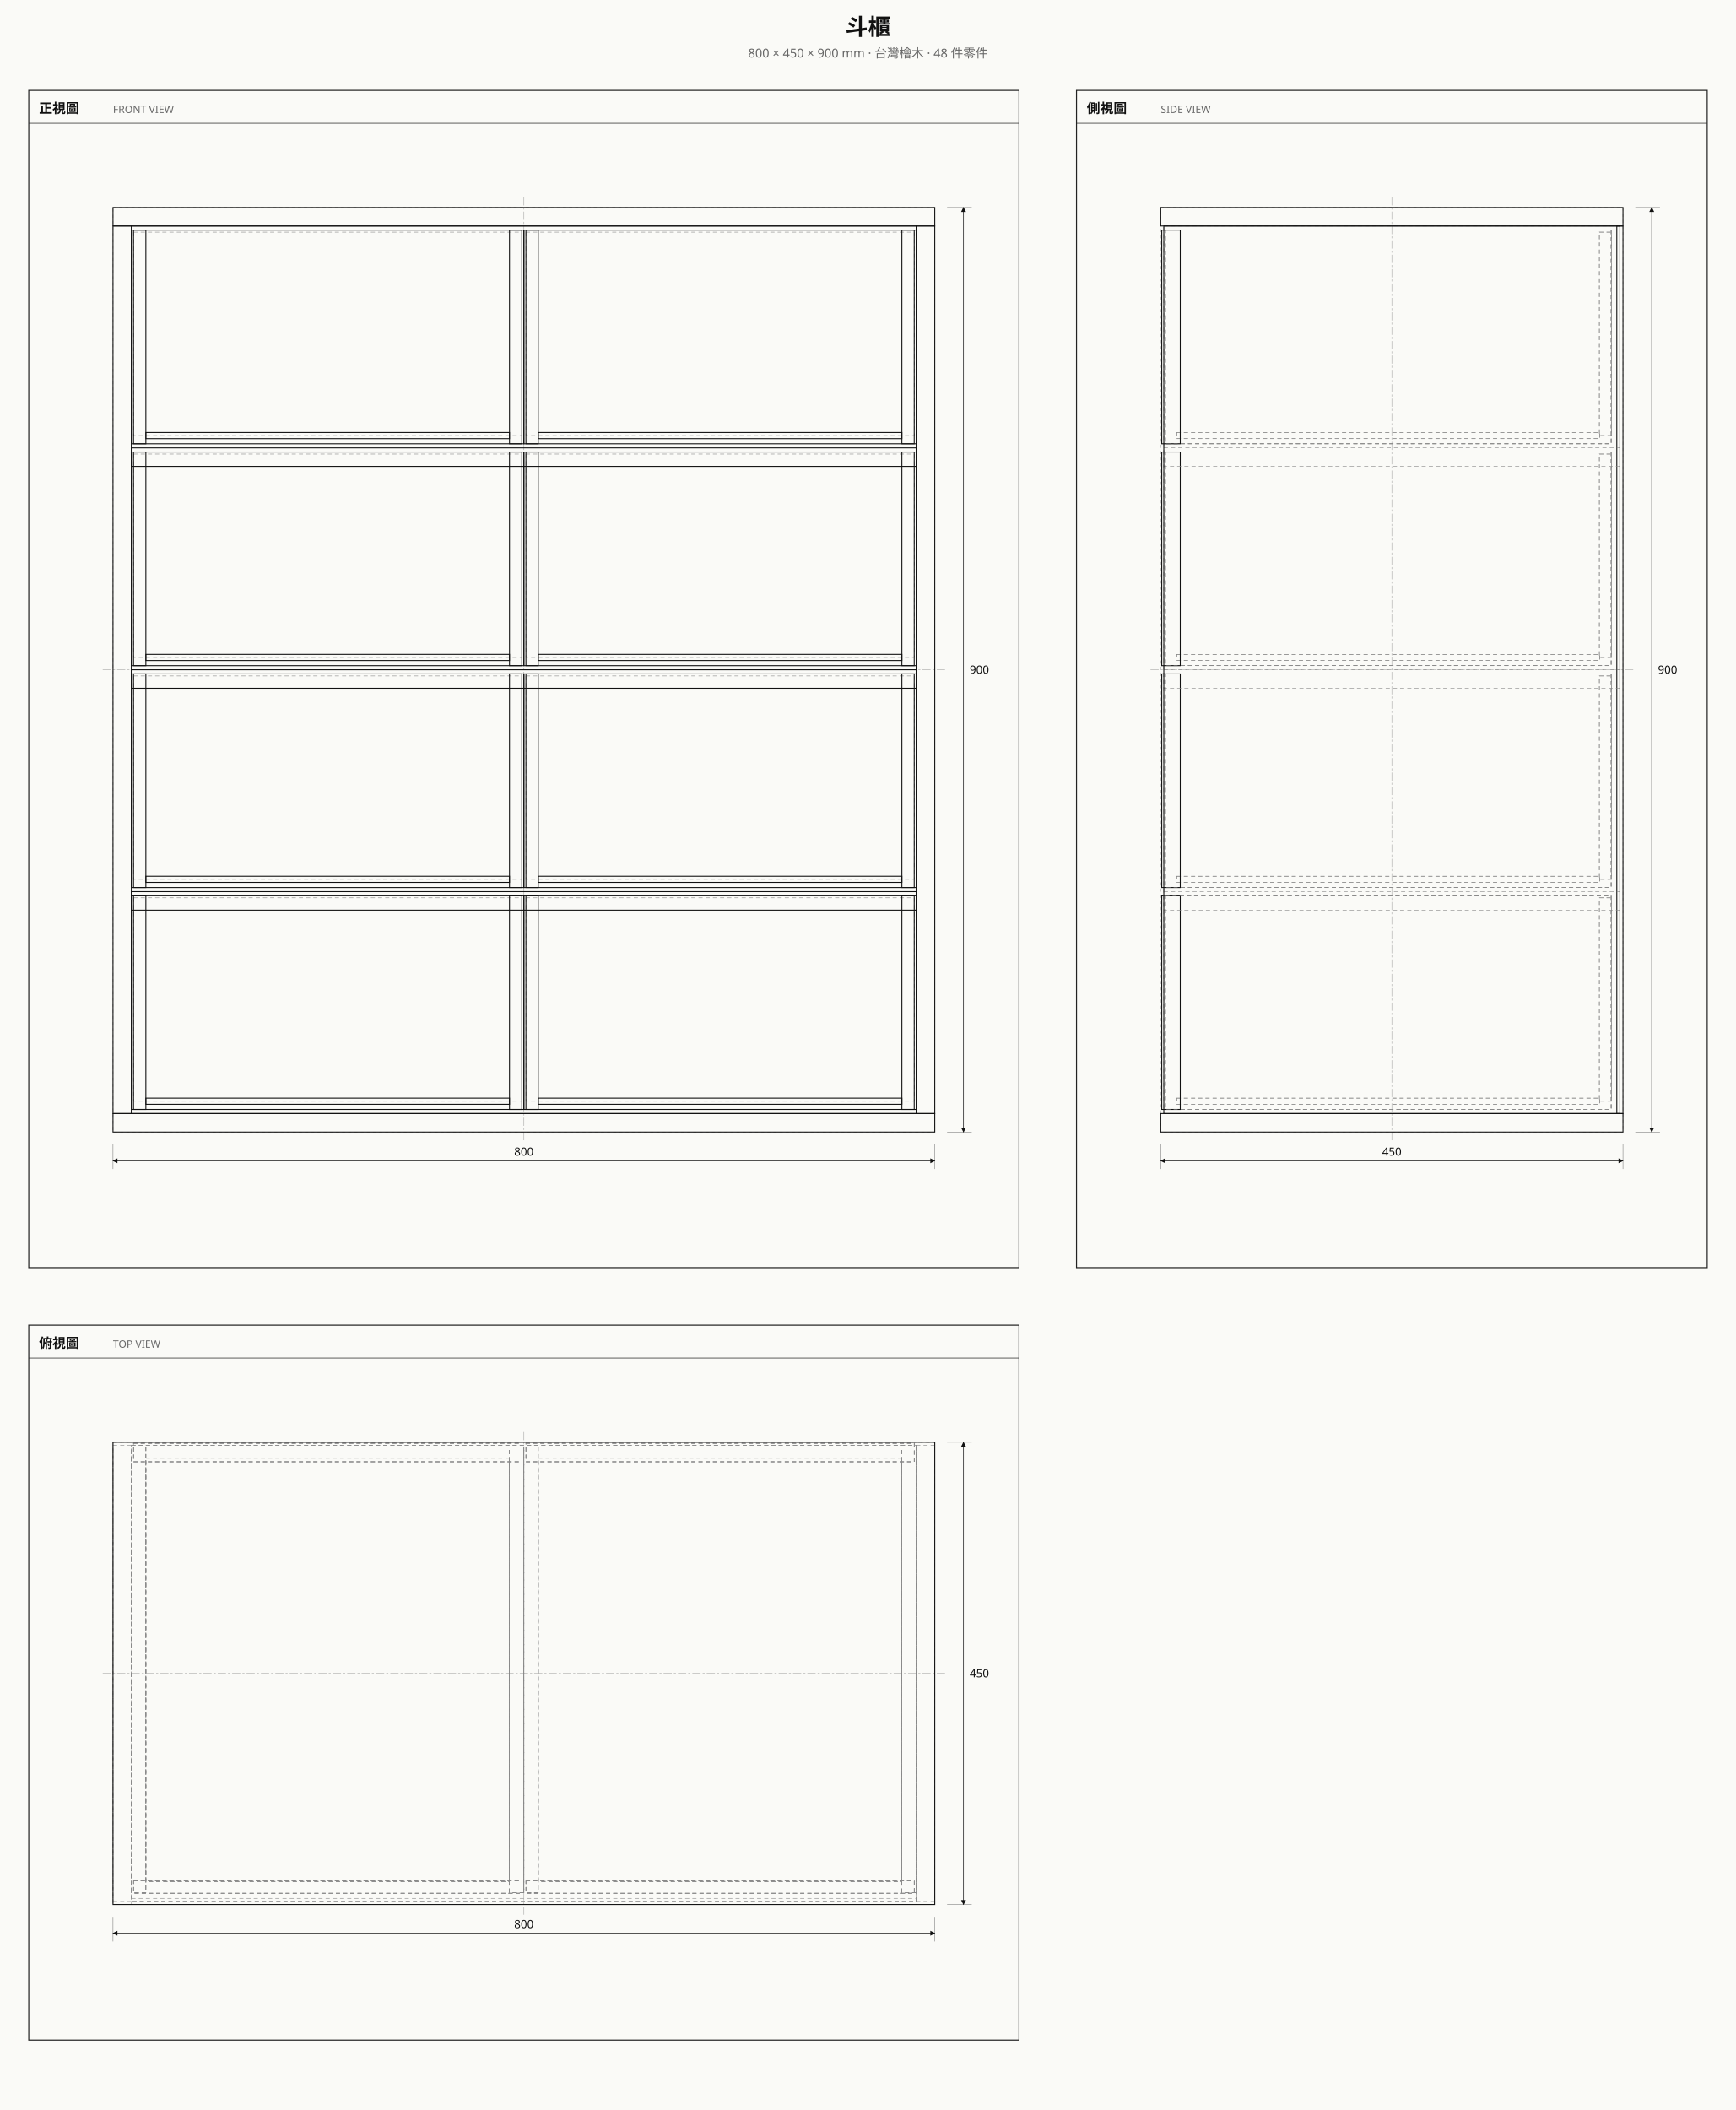
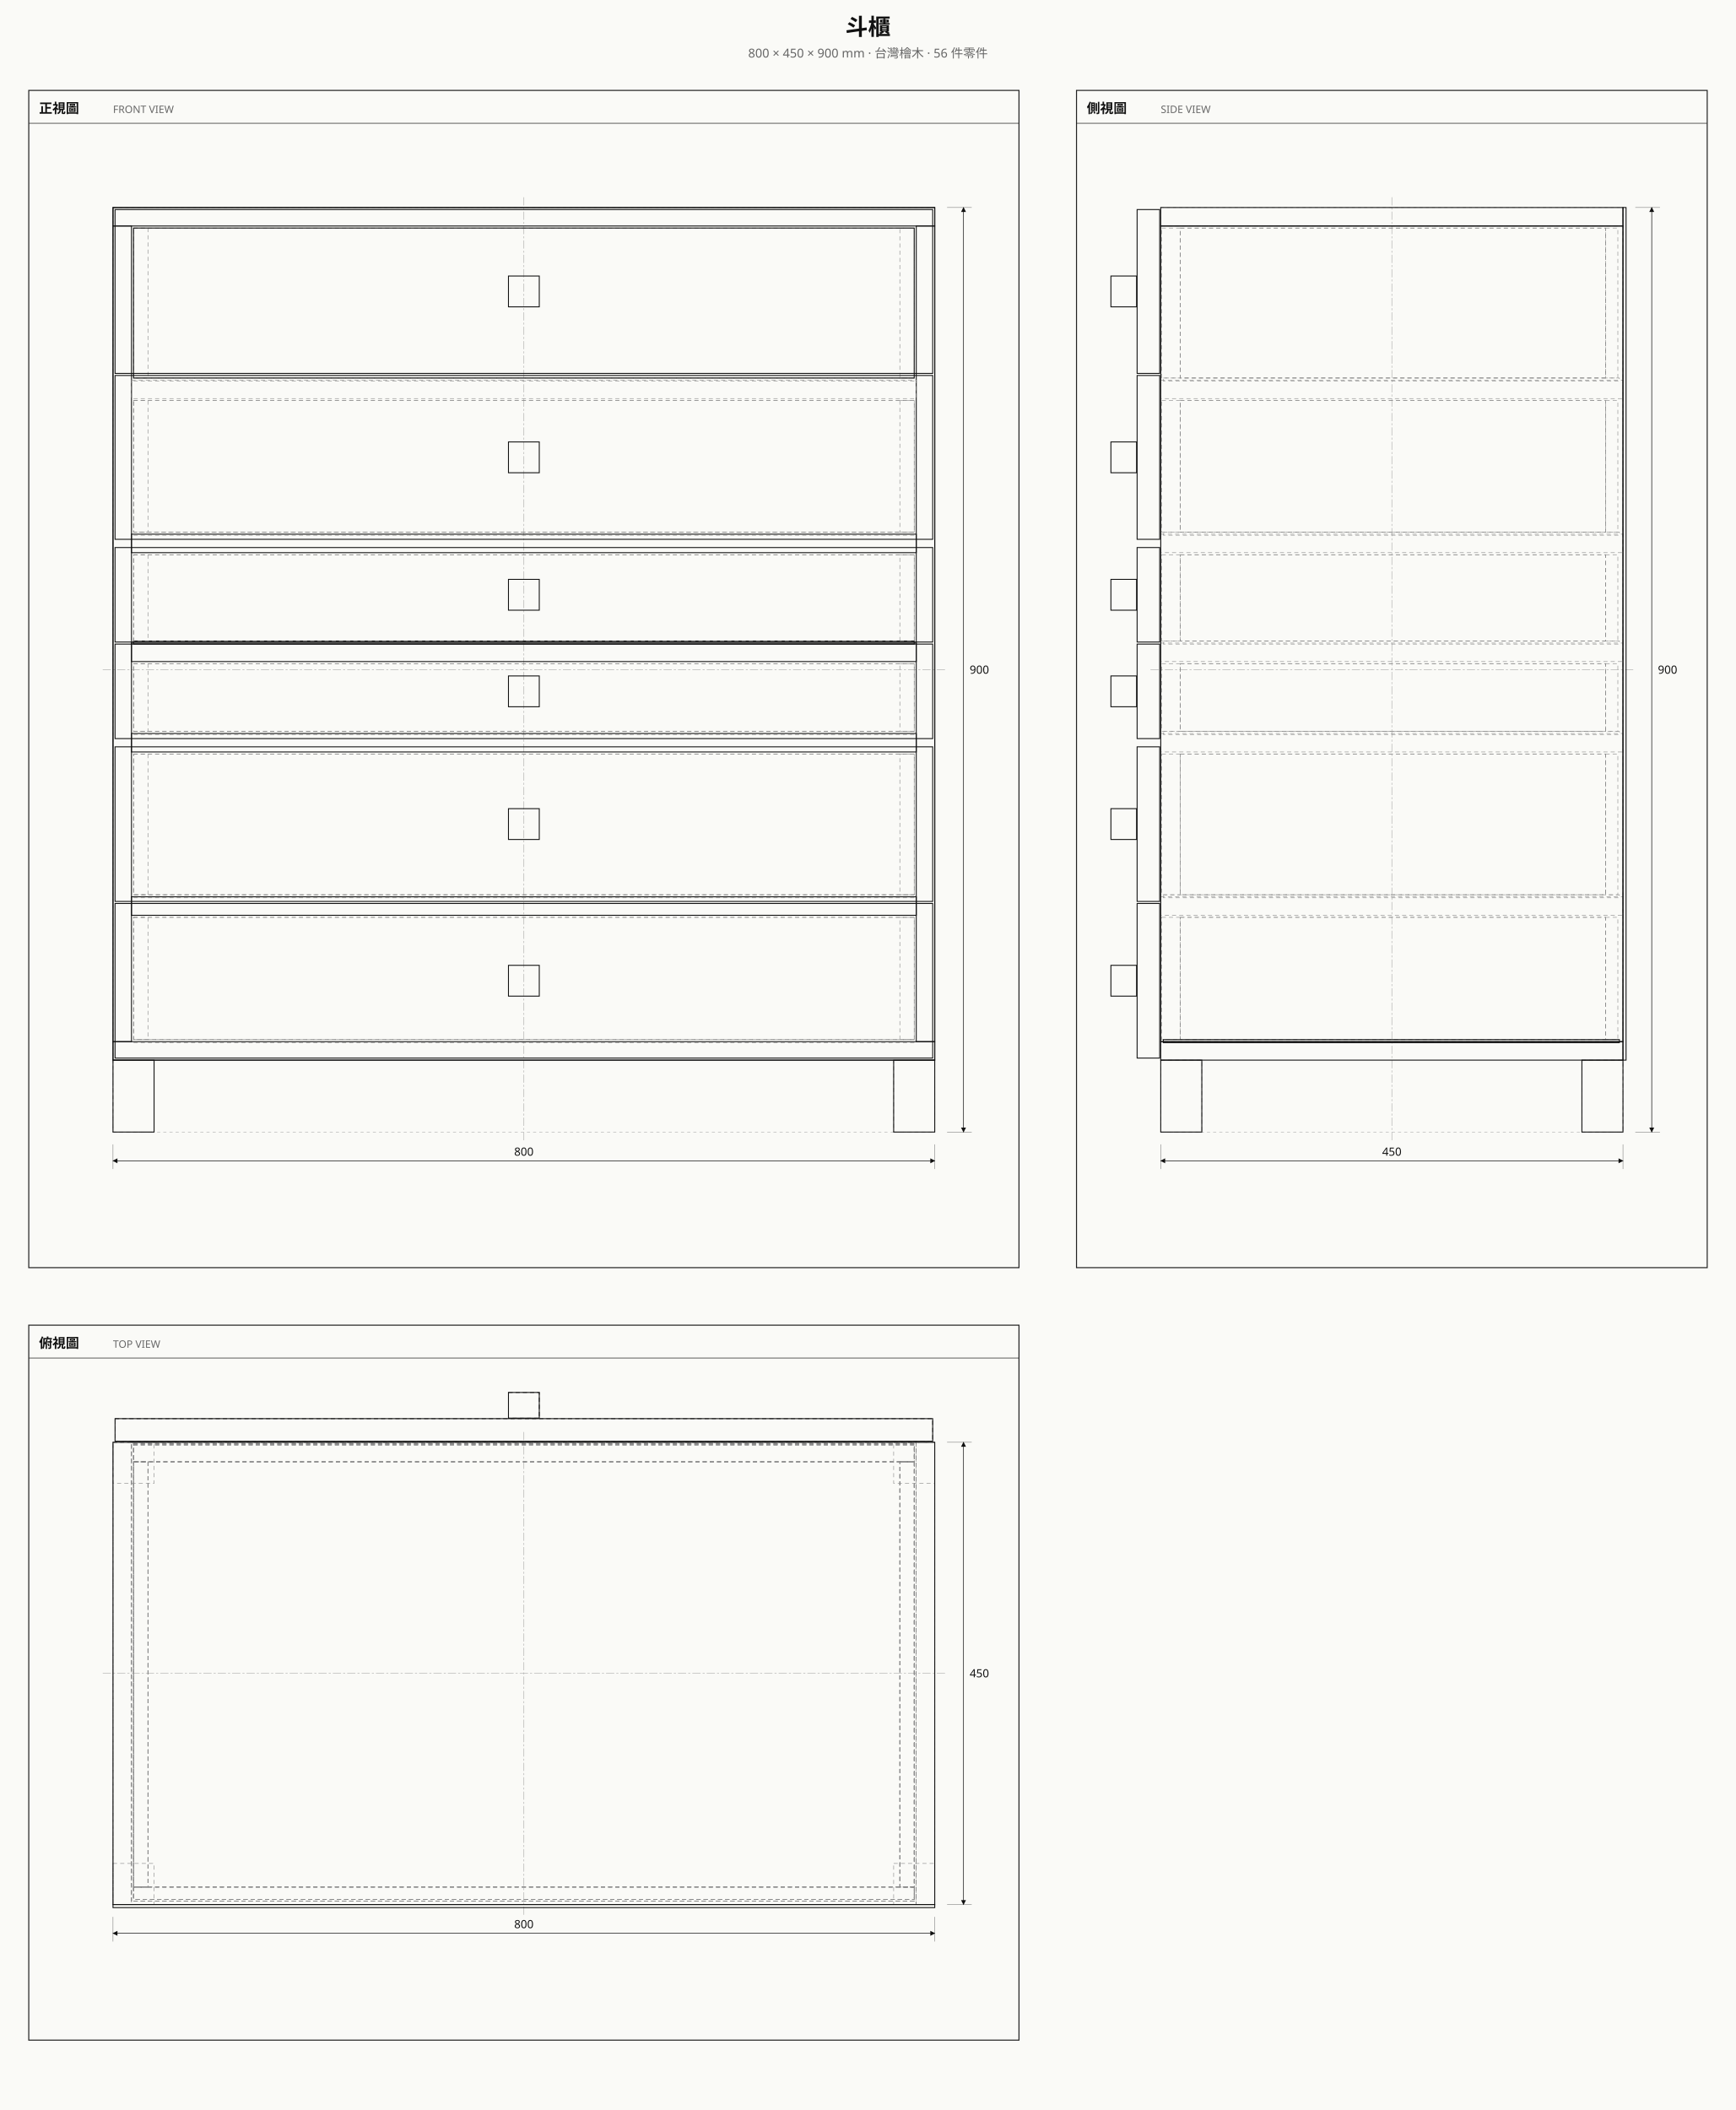
<svg xmlns="http://www.w3.org/2000/svg" viewBox="-20 -10 1690 2054" width="1690">
  <defs>
    <marker id="arr-front" viewBox="0 0 10 10" refX="9" refY="5" markerWidth="8" markerHeight="8" orient="auto-start-reverse">
      <path d="M 0 0 L 10 5 L 0 10 z" fill="#111" />
    </marker>
    <marker id="arr-side" viewBox="0 0 10 10" refX="9" refY="5" markerWidth="8" markerHeight="8" orient="auto-start-reverse">
      <path d="M 0 0 L 10 5 L 0 10 z" fill="#111" />
    </marker>
    <marker id="arr-top" viewBox="0 0 10 10" refX="9" refY="5" markerWidth="8" markerHeight="8" orient="auto-start-reverse">
      <path d="M 0 0 L 10 5 L 0 10 z" fill="#111" />
    </marker>
  </defs>
  <rect x="-20" y="-10" width="1690" height="2054" fill="#fafaf7" />
  <text x="825" y="24" text-anchor="middle" font-size="22" font-weight="700" fill="#111" font-family="sans-serif">斗櫃</text>
-   <text x="825" y="46" text-anchor="middle" font-size="12" fill="#666" font-family="sans-serif">800 × 450 × 900 mm · 台灣檜木 · 48 件零件</text>
+   <text x="825" y="46" text-anchor="middle" font-size="12" fill="#666" font-family="sans-serif">800 × 450 × 900 mm · 台灣檜木 · 56 件零件</text>
  <g transform="translate(0, 70)">
    <g transform="translate(490.0, 1022.0)">
      <rect x="-482.0" y="-1014.0" width="964.0" height="1146.0" fill="none" stroke="#222" stroke-width="1" />
      <line x1="-482.0" y1="-982.0" x2="482.0" y2="-982.0" stroke="#222" stroke-width="0.6" />
      <text x="-472.0" y="-992.0" font-size="13" font-weight="700" fill="#111" font-family="sans-serif">正視圖</text>
      <text x="-400.0" y="-992.0" font-size="10" fill="#666" font-family="sans-serif">FRONT VIEW</text>
      <g stroke="#888" stroke-width="0.5" stroke-dasharray="8 2 2 2" opacity="0.7">
        <line x1="0" y1="-910.0" x2="0" y2="10.0" />
        <line x1="-410.0" y1="-450.0" x2="410.0" y2="-450.0" />
      </g>
      <rect x="-400.0" y="-900.0" width="800.0" height="900.0" fill="none" stroke="#999" stroke-dasharray="3 3" stroke-width="0.5" opacity="0.8" />
-       <rect x="-382.0" y="-882.0" width="764.0" height="864.0" fill="none" stroke="#111" stroke-width="0.9" />
-       <rect x="-380.0" y="-228.0" width="378.0" height="198.0" fill="none" stroke="#888" stroke-width="0.5" stroke-dasharray="4 3" />
-       <rect x="2.0" y="-228.0" width="378.0" height="198.0" fill="none" stroke="#888" stroke-width="0.5" stroke-dasharray="4 3" />
-       <rect x="-380.0" y="-444.0" width="378.0" height="198.0" fill="none" stroke="#888" stroke-width="0.5" stroke-dasharray="4 3" />
-       <rect x="2.0" y="-444.0" width="378.0" height="198.0" fill="none" stroke="#888" stroke-width="0.5" stroke-dasharray="4 3" />
-       <rect x="-380.0" y="-660.0" width="378.0" height="198.0" fill="none" stroke="#888" stroke-width="0.5" stroke-dasharray="4 3" />
-       <rect x="2.0" y="-660.0" width="378.0" height="198.0" fill="none" stroke="#888" stroke-width="0.5" stroke-dasharray="4 3" />
-       <rect x="-380.0" y="-876.0" width="378.0" height="198.0" fill="none" stroke="#888" stroke-width="0.5" stroke-dasharray="4 3" />
-       <rect x="2.0" y="-876.0" width="378.0" height="198.0" fill="none" stroke="#888" stroke-width="0.5" stroke-dasharray="4 3" />
-       <rect x="-368.0" y="-33.0" width="354.0" height="6.0" fill="none" stroke="#111" stroke-width="0.9" />
-       <rect x="14.0" y="-33.0" width="354.0" height="6.0" fill="none" stroke="#111" stroke-width="0.9" />
-       <rect x="-368.0" y="-249.0" width="354.0" height="6.0" fill="none" stroke="#111" stroke-width="0.9" />
-       <rect x="14.0" y="-249.0" width="354.0" height="6.0" fill="none" stroke="#111" stroke-width="0.9" />
-       <rect x="-368.0" y="-465.0" width="354.0" height="6.0" fill="none" stroke="#111" stroke-width="0.9" />
-       <rect x="14.0" y="-465.0" width="354.0" height="6.0" fill="none" stroke="#111" stroke-width="0.9" />
-       <rect x="-368.0" y="-681.0" width="354.0" height="6.0" fill="none" stroke="#111" stroke-width="0.9" />
-       <rect x="14.0" y="-681.0" width="354.0" height="6.0" fill="none" stroke="#111" stroke-width="0.9" />
-       <rect x="-382.0" y="-230.0" width="14.0" height="208.0" fill="none" stroke="#111" stroke-width="0.9" />
-       <rect x="-14.0" y="-230.0" width="14.0" height="208.0" fill="none" stroke="#111" stroke-width="0.9" />
-       <rect x="0.0" y="-230.0" width="14.0" height="208.0" fill="none" stroke="#111" stroke-width="0.9" />
-       <rect x="368.0" y="-230.0" width="14.0" height="208.0" fill="none" stroke="#111" stroke-width="0.9" />
-       <rect x="-382.0" y="-446.0" width="14.0" height="208.0" fill="none" stroke="#111" stroke-width="0.9" />
-       <rect x="-14.0" y="-446.0" width="14.0" height="208.0" fill="none" stroke="#111" stroke-width="0.9" />
-       <rect x="0.0" y="-446.0" width="14.0" height="208.0" fill="none" stroke="#111" stroke-width="0.9" />
-       <rect x="368.0" y="-446.0" width="14.0" height="208.0" fill="none" stroke="#111" stroke-width="0.9" />
-       <rect x="-382.0" y="-662.0" width="14.0" height="208.0" fill="none" stroke="#111" stroke-width="0.9" />
-       <rect x="-14.0" y="-662.0" width="14.0" height="208.0" fill="none" stroke="#111" stroke-width="0.9" />
-       <rect x="0.0" y="-662.0" width="14.0" height="208.0" fill="none" stroke="#111" stroke-width="0.9" />
-       <rect x="368.0" y="-662.0" width="14.0" height="208.0" fill="none" stroke="#111" stroke-width="0.9" />
-       <rect x="-382.0" y="-878.0" width="14.0" height="208.0" fill="none" stroke="#111" stroke-width="0.9" />
-       <rect x="-14.0" y="-878.0" width="14.0" height="208.0" fill="none" stroke="#111" stroke-width="0.9" />
-       <rect x="0.0" y="-878.0" width="14.0" height="208.0" fill="none" stroke="#111" stroke-width="0.9" />
-       <rect x="368.0" y="-878.0" width="14.0" height="208.0" fill="none" stroke="#111" stroke-width="0.9" />
-       <rect x="-400.0" y="-882.0" width="18.0" height="864.0" fill="none" stroke="#111" stroke-width="0.9" />
-       <rect x="382.0" y="-882.0" width="18.0" height="864.0" fill="none" stroke="#111" stroke-width="0.9" />
-       <rect x="-382.0" y="-234.0" width="764.0" height="18.0" fill="none" stroke="#111" stroke-width="0.9" />
-       <rect x="-382.0" y="-450.0" width="764.0" height="18.0" fill="none" stroke="#111" stroke-width="0.9" />
-       <rect x="-382.0" y="-666.0" width="764.0" height="18.0" fill="none" stroke="#111" stroke-width="0.9" />
-       <rect x="-380.0" y="-230.0" width="378.0" height="208.0" fill="none" stroke="#111" stroke-width="0.9" />
-       <rect x="2.0" y="-230.0" width="378.0" height="208.0" fill="none" stroke="#111" stroke-width="0.9" />
-       <rect x="-380.0" y="-446.0" width="378.0" height="208.0" fill="none" stroke="#111" stroke-width="0.9" />
-       <rect x="2.0" y="-446.0" width="378.0" height="208.0" fill="none" stroke="#111" stroke-width="0.9" />
-       <rect x="-380.0" y="-662.0" width="378.0" height="208.0" fill="none" stroke="#111" stroke-width="0.9" />
-       <rect x="2.0" y="-662.0" width="378.0" height="208.0" fill="none" stroke="#111" stroke-width="0.9" />
-       <rect x="-380.0" y="-878.0" width="378.0" height="208.0" fill="none" stroke="#111" stroke-width="0.9" />
-       <rect x="2.0" y="-878.0" width="378.0" height="208.0" fill="none" stroke="#111" stroke-width="0.9" />
+       <rect x="-400.0" y="-900.0" width="800.0" height="830.0" fill="none" stroke="#111" stroke-width="0.9" />
+       <rect x="-380.0" y="-209.0" width="760.0" height="119.0" fill="none" stroke="#888" stroke-width="0.5" stroke-dasharray="4 3" />
+       <rect x="-380.0" y="-368.0" width="760.0" height="137.0" fill="none" stroke="#888" stroke-width="0.5" stroke-dasharray="4 3" />
+       <rect x="-380.0" y="-456.0" width="760.0" height="66.0" fill="none" stroke="#888" stroke-width="0.5" stroke-dasharray="4 3" />
+       <rect x="-380.0" y="-562.0" width="760.0" height="84.0" fill="none" stroke="#888" stroke-width="0.5" stroke-dasharray="4 3" />
+       <rect x="-380.0" y="-712.0" width="760.0" height="128.0" fill="none" stroke="#888" stroke-width="0.5" stroke-dasharray="4 3" />
+       <rect x="-380.0" y="-880.0" width="760.0" height="146.0" fill="none" stroke="#888" stroke-width="0.5" stroke-dasharray="4 3" />
+       <rect x="360.0" y="-70.0" width="40.0" height="70.0" fill="none" stroke="#888" stroke-width="0.5" stroke-dasharray="4 3" />
+       <rect x="-400.0" y="-70.0" width="40.0" height="70.0" fill="none" stroke="#888" stroke-width="0.5" stroke-dasharray="4 3" />
+       <rect x="366.0" y="-209.0" width="14.0" height="119.0" fill="none" stroke="#888" stroke-width="0.5" stroke-dasharray="4 3" />
+       <rect x="-380.0" y="-209.0" width="14.0" height="119.0" fill="none" stroke="#888" stroke-width="0.5" stroke-dasharray="4 3" />
+       <rect x="366.0" y="-368.0" width="14.0" height="137.0" fill="none" stroke="#888" stroke-width="0.5" stroke-dasharray="4 3" />
+       <rect x="-380.0" y="-368.0" width="14.0" height="137.0" fill="none" stroke="#888" stroke-width="0.5" stroke-dasharray="4 3" />
+       <rect x="366.0" y="-456.0" width="14.0" height="66.0" fill="none" stroke="#888" stroke-width="0.5" stroke-dasharray="4 3" />
+       <rect x="-380.0" y="-456.0" width="14.0" height="66.0" fill="none" stroke="#888" stroke-width="0.5" stroke-dasharray="4 3" />
+       <rect x="366.0" y="-562.0" width="14.0" height="84.0" fill="none" stroke="#888" stroke-width="0.5" stroke-dasharray="4 3" />
+       <rect x="-380.0" y="-562.0" width="14.0" height="84.0" fill="none" stroke="#888" stroke-width="0.5" stroke-dasharray="4 3" />
+       <rect x="366.0" y="-712.0" width="14.0" height="128.0" fill="none" stroke="#888" stroke-width="0.5" stroke-dasharray="4 3" />
+       <rect x="-380.0" y="-712.0" width="14.0" height="128.0" fill="none" stroke="#888" stroke-width="0.5" stroke-dasharray="4 3" />
+       <rect x="366.0" y="-880.0" width="14.0" height="146.0" fill="none" stroke="#888" stroke-width="0.5" stroke-dasharray="4 3" />
+       <rect x="-380.0" y="-880.0" width="14.0" height="146.0" fill="none" stroke="#888" stroke-width="0.5" stroke-dasharray="4 3" />
+       <rect x="-380.0" y="-90.0" width="760.0" height="3.0" fill="none" stroke="#888" stroke-width="0.5" stroke-dasharray="4 3" />
+       <rect x="-380.0" y="-231.0" width="760.0" height="3.0" fill="none" stroke="#888" stroke-width="0.5" stroke-dasharray="4 3" />
+       <rect x="-380.0" y="-390.0" width="760.0" height="3.0" fill="none" stroke="#888" stroke-width="0.5" stroke-dasharray="4 3" />
+       <rect x="-380.0" y="-478.0" width="760.0" height="3.0" fill="none" stroke="#111" stroke-width="0.9" />
+       <rect x="-380.0" y="-584.0" width="760.0" height="3.0" fill="none" stroke="#888" stroke-width="0.5" stroke-dasharray="4 3" />
+       <rect x="-380.0" y="-734.0" width="760.0" height="3.0" fill="none" stroke="#888" stroke-width="0.5" stroke-dasharray="4 3" />
+       <rect x="-380.0" y="-209.0" width="760.0" height="119.0" fill="none" stroke="#888" stroke-width="0.5" stroke-dasharray="4 3" />
+       <rect x="-380.0" y="-368.0" width="760.0" height="137.0" fill="none" stroke="#888" stroke-width="0.5" stroke-dasharray="4 3" />
+       <rect x="-380.0" y="-456.0" width="760.0" height="66.0" fill="none" stroke="#888" stroke-width="0.5" stroke-dasharray="4 3" />
+       <rect x="-380.0" y="-562.0" width="760.0" height="84.0" fill="none" stroke="#888" stroke-width="0.5" stroke-dasharray="4 3" />
+       <rect x="-380.0" y="-712.0" width="760.0" height="128.0" fill="none" stroke="#888" stroke-width="0.5" stroke-dasharray="4 3" />
+       <rect x="-380.0" y="-880.0" width="760.0" height="146.0" fill="none" stroke="#111" stroke-width="0.9" />
+       <rect x="360.0" y="-70.0" width="40.0" height="70.0" fill="none" stroke="#111" stroke-width="0.9" />
+       <rect x="-400.0" y="-70.0" width="40.0" height="70.0" fill="none" stroke="#111" stroke-width="0.9" />
      <rect x="-400.0" y="-900.0" width="800.0" height="18.0" fill="none" stroke="#111" stroke-width="0.9" />
-       <rect x="-400.0" y="-18.0" width="800.0" height="18.0" fill="none" stroke="#111" stroke-width="0.9" />
+       <rect x="-400.0" y="-88.0" width="800.0" height="18.0" fill="none" stroke="#111" stroke-width="0.9" />
+       <rect x="382.0" y="-882.0" width="18.0" height="794.0" fill="none" stroke="#111" stroke-width="0.9" />
+       <rect x="-400.0" y="-882.0" width="18.0" height="794.0" fill="none" stroke="#111" stroke-width="0.9" />
+       <rect x="-382.0" y="-229.0" width="764.0" height="18.0" fill="none" stroke="#111" stroke-width="0.9" />
+       <rect x="-382.0" y="-388.0" width="764.0" height="18.0" fill="none" stroke="#111" stroke-width="0.9" />
+       <rect x="-382.0" y="-476.0" width="764.0" height="18.0" fill="none" stroke="#111" stroke-width="0.9" />
+       <rect x="-382.0" y="-582.0" width="764.0" height="18.0" fill="none" stroke="#111" stroke-width="0.9" />
+       <rect x="-382.0" y="-732.0" width="764.0" height="18.0" fill="none" stroke="#888" stroke-width="0.5" stroke-dasharray="4 3" />
+       <rect x="-398.0" y="-222.5" width="796.0" height="150.5" fill="none" stroke="#111" stroke-width="0.9" />
+       <rect x="-398.0" y="-375.0" width="796.0" height="150.5" fill="none" stroke="#111" stroke-width="0.9" />
+       <rect x="-398.0" y="-475.0" width="796.0" height="92.0" fill="none" stroke="#111" stroke-width="0.9" />
+       <rect x="-398.0" y="-569.0" width="796.0" height="92.0" fill="none" stroke="#111" stroke-width="0.9" />
+       <rect x="-398.0" y="-736.5" width="796.0" height="159.5" fill="none" stroke="#111" stroke-width="0.9" />
+       <rect x="-398.0" y="-898.0" width="796.0" height="159.5" fill="none" stroke="#111" stroke-width="0.9" />
+       <rect x="-15.0" y="-162.3" width="30.0" height="30.0" fill="none" stroke="#111" stroke-width="0.9" />
+       <rect x="-15.0" y="-314.8" width="30.0" height="30.0" fill="none" stroke="#111" stroke-width="0.9" />
+       <rect x="-15.0" y="-444.0" width="30.0" height="30.0" fill="none" stroke="#111" stroke-width="0.9" />
+       <rect x="-15.0" y="-538.0" width="30.0" height="30.0" fill="none" stroke="#111" stroke-width="0.9" />
+       <rect x="-15.0" y="-671.8" width="30.0" height="30.0" fill="none" stroke="#111" stroke-width="0.9" />
+       <rect x="-15.0" y="-833.3" width="30.0" height="30.0" fill="none" stroke="#111" stroke-width="0.9" />
      <g stroke="#111" fill="#111" stroke-width="0.6" font-family="sans-serif">
        <line x1="-400.0" y1="12.0" x2="-400.0" y2="36.0" stroke-width="0.4" stroke="#666" />
        <line x1="400.0" y1="12.0" x2="400.0" y2="36.0" stroke-width="0.4" stroke="#666" />
        <line x1="-400.0" y1="28.0" x2="400.0" y2="28.0" marker-start="url(#arr-front)" marker-end="url(#arr-front)" />
        <text x="0" y="23.0" text-anchor="middle" font-size="11" stroke="none">800</text>
      </g>
      <g stroke="#111" fill="#111" stroke-width="0.6" font-family="sans-serif">
        <line x1="412.0" y1="-900.0" x2="436.0" y2="-900.0" stroke-width="0.4" stroke="#666" />
        <line x1="412.0" y1="0.0" x2="436.0" y2="0.0" stroke-width="0.4" stroke="#666" />
        <line x1="428.0" y1="-900.0" x2="428.0" y2="0.0" marker-start="url(#arr-front)" marker-end="url(#arr-front)" />
        <text x="434.0" y="-450.0" text-anchor="start" dominant-baseline="middle" font-size="11" stroke="none">900</text>
      </g>
    </g>
    <g transform="translate(1020, 0)">
      <g transform="translate(315.0, 1022.0)">
        <rect x="-307.0" y="-1014.0" width="614.0" height="1146.0" fill="none" stroke="#222" stroke-width="1" />
        <line x1="-307.0" y1="-982.0" x2="307.0" y2="-982.0" stroke="#222" stroke-width="0.6" />
        <text x="-297.0" y="-992.0" font-size="13" font-weight="700" fill="#111" font-family="sans-serif">側視圖</text>
        <text x="-225.0" y="-992.0" font-size="10" fill="#666" font-family="sans-serif">SIDE VIEW</text>
        <g stroke="#888" stroke-width="0.5" stroke-dasharray="8 2 2 2" opacity="0.7">
          <line x1="0" y1="-910.0" x2="0" y2="10.0" />
          <line x1="-235.0" y1="-450.0" x2="235.0" y2="-450.0" />
        </g>
        <rect x="-225.0" y="-900.0" width="450.0" height="900.0" fill="none" stroke="#999" stroke-dasharray="3 3" stroke-width="0.5" opacity="0.8" />
-         <rect x="-222.0" y="-882.0" width="444.0" height="864.0" fill="none" stroke="#888" stroke-width="0.5" stroke-dasharray="4 3" />
-         <rect x="-220.5" y="-230.0" width="434.0" height="208.0" fill="none" stroke="#888" stroke-width="0.5" stroke-dasharray="4 3" />
-         <rect x="-220.5" y="-446.0" width="434.0" height="208.0" fill="none" stroke="#888" stroke-width="0.5" stroke-dasharray="4 3" />
-         <rect x="-220.5" y="-662.0" width="434.0" height="208.0" fill="none" stroke="#888" stroke-width="0.5" stroke-dasharray="4 3" />
-         <rect x="-220.5" y="-878.0" width="434.0" height="208.0" fill="none" stroke="#888" stroke-width="0.5" stroke-dasharray="4 3" />
-         <rect x="-209.5" y="-33.0" width="412.0" height="6.0" fill="none" stroke="#888" stroke-width="0.5" stroke-dasharray="4 3" />
-         <rect x="-209.5" y="-249.0" width="412.0" height="6.0" fill="none" stroke="#888" stroke-width="0.5" stroke-dasharray="4 3" />
-         <rect x="-209.5" y="-465.0" width="412.0" height="6.0" fill="none" stroke="#888" stroke-width="0.5" stroke-dasharray="4 3" />
-         <rect x="-209.5" y="-681.0" width="412.0" height="6.0" fill="none" stroke="#888" stroke-width="0.5" stroke-dasharray="4 3" />
-         <rect x="-224.0" y="-230.0" width="18.0" height="208.0" fill="none" stroke="#888" stroke-width="0.5" stroke-dasharray="4 3" />
-         <rect x="202.0" y="-228.0" width="12.0" height="198.0" fill="none" stroke="#888" stroke-width="0.5" stroke-dasharray="4 3" />
-         <rect x="-224.0" y="-446.0" width="18.0" height="208.0" fill="none" stroke="#888" stroke-width="0.5" stroke-dasharray="4 3" />
-         <rect x="202.0" y="-444.0" width="12.0" height="198.0" fill="none" stroke="#888" stroke-width="0.5" stroke-dasharray="4 3" />
-         <rect x="-224.0" y="-662.0" width="18.0" height="208.0" fill="none" stroke="#888" stroke-width="0.5" stroke-dasharray="4 3" />
-         <rect x="202.0" y="-660.0" width="12.0" height="198.0" fill="none" stroke="#888" stroke-width="0.5" stroke-dasharray="4 3" />
-         <rect x="-224.0" y="-878.0" width="18.0" height="208.0" fill="none" stroke="#888" stroke-width="0.5" stroke-dasharray="4 3" />
-         <rect x="202.0" y="-876.0" width="12.0" height="198.0" fill="none" stroke="#888" stroke-width="0.5" stroke-dasharray="4 3" />
-         <rect x="-220.5" y="-230.0" width="434.0" height="208.0" fill="none" stroke="#888" stroke-width="0.5" stroke-dasharray="4 3" />
-         <rect x="-220.5" y="-446.0" width="434.0" height="208.0" fill="none" stroke="#888" stroke-width="0.5" stroke-dasharray="4 3" />
-         <rect x="-220.5" y="-662.0" width="434.0" height="208.0" fill="none" stroke="#888" stroke-width="0.5" stroke-dasharray="4 3" />
-         <rect x="-220.5" y="-878.0" width="434.0" height="208.0" fill="none" stroke="#888" stroke-width="0.5" stroke-dasharray="4 3" />
-         <rect x="-220.5" y="-230.0" width="434.0" height="208.0" fill="none" stroke="#888" stroke-width="0.5" stroke-dasharray="4 3" />
-         <rect x="-220.5" y="-446.0" width="434.0" height="208.0" fill="none" stroke="#888" stroke-width="0.5" stroke-dasharray="4 3" />
-         <rect x="-220.5" y="-662.0" width="434.0" height="208.0" fill="none" stroke="#888" stroke-width="0.5" stroke-dasharray="4 3" />
-         <rect x="-220.5" y="-878.0" width="434.0" height="208.0" fill="none" stroke="#888" stroke-width="0.5" stroke-dasharray="4 3" />
-         <rect x="-209.5" y="-33.0" width="412.0" height="6.0" fill="none" stroke="#888" stroke-width="0.5" stroke-dasharray="4 3" />
-         <rect x="-209.5" y="-249.0" width="412.0" height="6.0" fill="none" stroke="#888" stroke-width="0.5" stroke-dasharray="4 3" />
-         <rect x="-209.5" y="-465.0" width="412.0" height="6.0" fill="none" stroke="#888" stroke-width="0.5" stroke-dasharray="4 3" />
-         <rect x="-209.5" y="-681.0" width="412.0" height="6.0" fill="none" stroke="#888" stroke-width="0.5" stroke-dasharray="4 3" />
-         <rect x="-224.0" y="-230.0" width="18.0" height="208.0" fill="none" stroke="#111" stroke-width="0.9" />
-         <rect x="202.0" y="-228.0" width="12.0" height="198.0" fill="none" stroke="#888" stroke-width="0.5" stroke-dasharray="4 3" />
-         <rect x="-224.0" y="-446.0" width="18.0" height="208.0" fill="none" stroke="#111" stroke-width="0.9" />
-         <rect x="202.0" y="-444.0" width="12.0" height="198.0" fill="none" stroke="#888" stroke-width="0.5" stroke-dasharray="4 3" />
-         <rect x="-224.0" y="-662.0" width="18.0" height="208.0" fill="none" stroke="#111" stroke-width="0.9" />
-         <rect x="202.0" y="-660.0" width="12.0" height="198.0" fill="none" stroke="#888" stroke-width="0.5" stroke-dasharray="4 3" />
-         <rect x="-224.0" y="-878.0" width="18.0" height="208.0" fill="none" stroke="#111" stroke-width="0.9" />
-         <rect x="202.0" y="-876.0" width="12.0" height="198.0" fill="none" stroke="#888" stroke-width="0.5" stroke-dasharray="4 3" />
-         <rect x="219.0" y="-882.0" width="6.0" height="864.0" fill="none" stroke="#111" stroke-width="0.9" />
-         <rect x="-222.0" y="-234.0" width="444.0" height="18.0" fill="none" stroke="#888" stroke-width="0.5" stroke-dasharray="4 3" />
-         <rect x="-222.0" y="-450.0" width="444.0" height="18.0" fill="none" stroke="#888" stroke-width="0.5" stroke-dasharray="4 3" />
-         <rect x="-222.0" y="-666.0" width="444.0" height="18.0" fill="none" stroke="#888" stroke-width="0.5" stroke-dasharray="4 3" />
-         <rect x="-220.5" y="-230.0" width="434.0" height="208.0" fill="none" stroke="#888" stroke-width="0.5" stroke-dasharray="4 3" />
-         <rect x="-220.5" y="-446.0" width="434.0" height="208.0" fill="none" stroke="#888" stroke-width="0.5" stroke-dasharray="4 3" />
-         <rect x="-220.5" y="-662.0" width="434.0" height="208.0" fill="none" stroke="#888" stroke-width="0.5" stroke-dasharray="4 3" />
-         <rect x="-220.5" y="-878.0" width="434.0" height="208.0" fill="none" stroke="#888" stroke-width="0.5" stroke-dasharray="4 3" />
+         <rect x="-225.0" y="-882.0" width="450.0" height="794.0" fill="none" stroke="#888" stroke-width="0.5" stroke-dasharray="4 3" />
+         <rect x="-206.0" y="-209.0" width="414.0" height="119.0" fill="none" stroke="#888" stroke-width="0.5" stroke-dasharray="4 3" />
+         <rect x="-206.0" y="-368.0" width="414.0" height="137.0" fill="none" stroke="#888" stroke-width="0.5" stroke-dasharray="4 3" />
+         <rect x="-206.0" y="-456.0" width="414.0" height="66.0" fill="none" stroke="#888" stroke-width="0.5" stroke-dasharray="4 3" />
+         <rect x="-206.0" y="-562.0" width="414.0" height="84.0" fill="none" stroke="#888" stroke-width="0.5" stroke-dasharray="4 3" />
+         <rect x="-206.0" y="-712.0" width="414.0" height="128.0" fill="none" stroke="#888" stroke-width="0.5" stroke-dasharray="4 3" />
+         <rect x="-206.0" y="-880.0" width="414.0" height="146.0" fill="none" stroke="#888" stroke-width="0.5" stroke-dasharray="4 3" />
+         <rect x="-225.0" y="-70.0" width="40.0" height="70.0" fill="none" stroke="#888" stroke-width="0.5" stroke-dasharray="4 3" />
+         <rect x="185.0" y="-70.0" width="40.0" height="70.0" fill="none" stroke="#888" stroke-width="0.5" stroke-dasharray="4 3" />
+         <rect x="-273.5" y="-162.3" width="25.0" height="30.0" fill="none" stroke="#111" stroke-width="0.9" />
+         <rect x="-273.5" y="-314.8" width="25.0" height="30.0" fill="none" stroke="#111" stroke-width="0.9" />
+         <rect x="-273.5" y="-444.0" width="25.0" height="30.0" fill="none" stroke="#111" stroke-width="0.9" />
+         <rect x="-273.5" y="-538.0" width="25.0" height="30.0" fill="none" stroke="#111" stroke-width="0.9" />
+         <rect x="-273.5" y="-671.8" width="25.0" height="30.0" fill="none" stroke="#111" stroke-width="0.9" />
+         <rect x="-273.5" y="-833.3" width="25.0" height="30.0" fill="none" stroke="#111" stroke-width="0.9" />
+         <rect x="-224.0" y="-209.0" width="18.0" height="119.0" fill="none" stroke="#888" stroke-width="0.5" stroke-dasharray="4 3" />
+         <rect x="208.0" y="-209.0" width="12.0" height="119.0" fill="none" stroke="#888" stroke-width="0.5" stroke-dasharray="4 3" />
+         <rect x="-206.0" y="-209.0" width="414.0" height="119.0" fill="none" stroke="#888" stroke-width="0.5" stroke-dasharray="4 3" />
+         <rect x="-222.5" y="-90.0" width="444.0" height="3.0" fill="none" stroke="#111" stroke-width="0.9" />
+         <rect x="-224.0" y="-368.0" width="18.0" height="137.0" fill="none" stroke="#888" stroke-width="0.5" stroke-dasharray="4 3" />
+         <rect x="208.0" y="-368.0" width="12.0" height="137.0" fill="none" stroke="#888" stroke-width="0.5" stroke-dasharray="4 3" />
+         <rect x="-206.0" y="-368.0" width="414.0" height="137.0" fill="none" stroke="#888" stroke-width="0.5" stroke-dasharray="4 3" />
+         <rect x="-222.5" y="-231.0" width="444.0" height="3.0" fill="none" stroke="#888" stroke-width="0.5" stroke-dasharray="4 3" />
+         <rect x="-224.0" y="-456.0" width="18.0" height="66.0" fill="none" stroke="#888" stroke-width="0.5" stroke-dasharray="4 3" />
+         <rect x="208.0" y="-456.0" width="12.0" height="66.0" fill="none" stroke="#888" stroke-width="0.5" stroke-dasharray="4 3" />
+         <rect x="-206.0" y="-456.0" width="414.0" height="66.0" fill="none" stroke="#888" stroke-width="0.5" stroke-dasharray="4 3" />
+         <rect x="-222.5" y="-390.0" width="444.0" height="3.0" fill="none" stroke="#888" stroke-width="0.5" stroke-dasharray="4 3" />
+         <rect x="-224.0" y="-562.0" width="18.0" height="84.0" fill="none" stroke="#888" stroke-width="0.5" stroke-dasharray="4 3" />
+         <rect x="208.0" y="-562.0" width="12.0" height="84.0" fill="none" stroke="#888" stroke-width="0.5" stroke-dasharray="4 3" />
+         <rect x="-206.0" y="-562.0" width="414.0" height="84.0" fill="none" stroke="#888" stroke-width="0.5" stroke-dasharray="4 3" />
+         <rect x="-222.5" y="-478.0" width="444.0" height="3.0" fill="none" stroke="#888" stroke-width="0.5" stroke-dasharray="4 3" />
+         <rect x="-224.0" y="-712.0" width="18.0" height="128.0" fill="none" stroke="#888" stroke-width="0.5" stroke-dasharray="4 3" />
+         <rect x="208.0" y="-712.0" width="12.0" height="128.0" fill="none" stroke="#888" stroke-width="0.5" stroke-dasharray="4 3" />
+         <rect x="-206.0" y="-712.0" width="414.0" height="128.0" fill="none" stroke="#888" stroke-width="0.5" stroke-dasharray="4 3" />
+         <rect x="-222.5" y="-584.0" width="444.0" height="3.0" fill="none" stroke="#888" stroke-width="0.5" stroke-dasharray="4 3" />
+         <rect x="-224.0" y="-880.0" width="18.0" height="146.0" fill="none" stroke="#888" stroke-width="0.5" stroke-dasharray="4 3" />
+         <rect x="208.0" y="-880.0" width="12.0" height="146.0" fill="none" stroke="#888" stroke-width="0.5" stroke-dasharray="4 3" />
+         <rect x="-206.0" y="-880.0" width="414.0" height="146.0" fill="none" stroke="#888" stroke-width="0.5" stroke-dasharray="4 3" />
+         <rect x="-222.5" y="-734.0" width="444.0" height="3.0" fill="none" stroke="#888" stroke-width="0.5" stroke-dasharray="4 3" />
+         <rect x="-225.0" y="-229.0" width="450.0" height="18.0" fill="none" stroke="#888" stroke-width="0.5" stroke-dasharray="4 3" />
+         <rect x="-225.0" y="-388.0" width="450.0" height="18.0" fill="none" stroke="#888" stroke-width="0.5" stroke-dasharray="4 3" />
+         <rect x="-225.0" y="-476.0" width="450.0" height="18.0" fill="none" stroke="#888" stroke-width="0.5" stroke-dasharray="4 3" />
+         <rect x="-225.0" y="-582.0" width="450.0" height="18.0" fill="none" stroke="#888" stroke-width="0.5" stroke-dasharray="4 3" />
+         <rect x="-225.0" y="-732.0" width="450.0" height="18.0" fill="none" stroke="#888" stroke-width="0.5" stroke-dasharray="4 3" />
+         <rect x="-248.0" y="-222.5" width="22.0" height="150.5" fill="none" stroke="#111" stroke-width="0.9" />
+         <rect x="-248.0" y="-375.0" width="22.0" height="150.5" fill="none" stroke="#111" stroke-width="0.9" />
+         <rect x="-248.0" y="-475.0" width="22.0" height="92.0" fill="none" stroke="#111" stroke-width="0.9" />
+         <rect x="-248.0" y="-569.0" width="22.0" height="92.0" fill="none" stroke="#111" stroke-width="0.9" />
+         <rect x="-248.0" y="-736.5" width="22.0" height="159.5" fill="none" stroke="#111" stroke-width="0.9" />
+         <rect x="-248.0" y="-898.0" width="22.0" height="159.5" fill="none" stroke="#111" stroke-width="0.9" />
+         <rect x="-225.0" y="-70.0" width="40.0" height="70.0" fill="none" stroke="#111" stroke-width="0.9" />
+         <rect x="185.0" y="-70.0" width="40.0" height="70.0" fill="none" stroke="#111" stroke-width="0.9" />
        <rect x="-225.0" y="-900.0" width="450.0" height="18.0" fill="none" stroke="#111" stroke-width="0.9" />
-         <rect x="-225.0" y="-18.0" width="450.0" height="18.0" fill="none" stroke="#111" stroke-width="0.9" />
-         <rect x="-222.0" y="-882.0" width="444.0" height="864.0" fill="none" stroke="#111" stroke-width="0.9" />
+         <rect x="-225.0" y="-88.0" width="450.0" height="18.0" fill="none" stroke="#111" stroke-width="0.9" />
+         <rect x="-225.0" y="-882.0" width="450.0" height="794.0" fill="none" stroke="#111" stroke-width="0.9" />
+         <rect x="225.0" y="-900.0" width="3.0" height="830.0" fill="none" stroke="#111" stroke-width="0.9" />
        <g stroke="#111" fill="#111" stroke-width="0.6" font-family="sans-serif">
          <line x1="-225.0" y1="12.0" x2="-225.0" y2="36.0" stroke-width="0.4" stroke="#666" />
          <line x1="225.0" y1="12.0" x2="225.0" y2="36.0" stroke-width="0.4" stroke="#666" />
          <line x1="-225.0" y1="28.0" x2="225.0" y2="28.0" marker-start="url(#arr-side)" marker-end="url(#arr-side)" />
          <text x="0" y="23.0" text-anchor="middle" font-size="11" stroke="none">450</text>
        </g>
        <g stroke="#111" fill="#111" stroke-width="0.6" font-family="sans-serif">
          <line x1="237.0" y1="-900.0" x2="261.0" y2="-900.0" stroke-width="0.4" stroke="#666" />
          <line x1="237.0" y1="0.0" x2="261.0" y2="0.0" stroke-width="0.4" stroke="#666" />
          <line x1="253.0" y1="-900.0" x2="253.0" y2="0.0" marker-start="url(#arr-side)" marker-end="url(#arr-side)" />
          <text x="259.0" y="-450.0" text-anchor="start" dominant-baseline="middle" font-size="11" stroke="none">900</text>
        </g>
      </g>
    </g>
    <g transform="translate(0, 1202)">
      <g transform="translate(490.0, 347.0)">
        <rect x="-482.0" y="-339.0" width="964.0" height="696.0" fill="none" stroke="#222" stroke-width="1" />
        <line x1="-482.0" y1="-307.0" x2="482.0" y2="-307.0" stroke="#222" stroke-width="0.6" />
        <text x="-472.0" y="-317.0" font-size="13" font-weight="700" fill="#111" font-family="sans-serif">俯視圖</text>
        <text x="-400.0" y="-317.0" font-size="10" fill="#666" font-family="sans-serif">TOP VIEW</text>
        <g stroke="#888" stroke-width="0.5" stroke-dasharray="8 2 2 2" opacity="0.7">
          <line x1="0" y1="-235.0" x2="0" y2="235.0" />
          <line x1="-410.0" y1="0.0" x2="410.0" y2="0.0" />
        </g>
        <rect x="-400.0" y="-225.0" width="800.0" height="450.0" fill="none" stroke="#999" stroke-dasharray="3 3" stroke-width="0.5" opacity="0.8" />
+         <rect x="360.0" y="-225.0" width="40.0" height="40.0" fill="none" stroke="#888" stroke-width="0.5" stroke-dasharray="4 3" />
+         <rect x="360.0" y="185.0" width="40.0" height="40.0" fill="none" stroke="#888" stroke-width="0.5" stroke-dasharray="4 3" />
+         <rect x="-400.0" y="-225.0" width="40.0" height="40.0" fill="none" stroke="#888" stroke-width="0.5" stroke-dasharray="4 3" />
+         <rect x="-400.0" y="185.0" width="40.0" height="40.0" fill="none" stroke="#888" stroke-width="0.5" stroke-dasharray="4 3" />
        <rect x="-400.0" y="-225.0" width="800.0" height="450.0" fill="none" stroke="#888" stroke-width="0.5" stroke-dasharray="4 3" />
-         <rect x="-368.0" y="-209.5" width="354.0" height="412.0" fill="none" stroke="#888" stroke-width="0.5" stroke-dasharray="4 3" />
-         <rect x="14.0" y="-209.5" width="354.0" height="412.0" fill="none" stroke="#888" stroke-width="0.5" stroke-dasharray="4 3" />
-         <rect x="-380.0" y="202.0" width="378.0" height="12.0" fill="none" stroke="#888" stroke-width="0.5" stroke-dasharray="4 3" />
-         <rect x="2.0" y="202.0" width="378.0" height="12.0" fill="none" stroke="#888" stroke-width="0.5" stroke-dasharray="4 3" />
-         <rect x="-380.0" y="-224.0" width="378.0" height="18.0" fill="none" stroke="#888" stroke-width="0.5" stroke-dasharray="4 3" />
-         <rect x="-382.0" y="-220.5" width="14.0" height="434.0" fill="none" stroke="#888" stroke-width="0.5" stroke-dasharray="4 3" />
-         <rect x="-14.0" y="-220.5" width="14.0" height="434.0" fill="none" stroke="#888" stroke-width="0.5" stroke-dasharray="4 3" />
-         <rect x="2.0" y="-224.0" width="378.0" height="18.0" fill="none" stroke="#888" stroke-width="0.5" stroke-dasharray="4 3" />
-         <rect x="0.0" y="-220.5" width="14.0" height="434.0" fill="none" stroke="#888" stroke-width="0.5" stroke-dasharray="4 3" />
-         <rect x="368.0" y="-220.5" width="14.0" height="434.0" fill="none" stroke="#888" stroke-width="0.5" stroke-dasharray="4 3" />
-         <rect x="-382.0" y="-222.0" width="764.0" height="444.0" fill="none" stroke="#888" stroke-width="0.5" stroke-dasharray="4 3" />
-         <rect x="-368.0" y="-209.5" width="354.0" height="412.0" fill="none" stroke="#888" stroke-width="0.5" stroke-dasharray="4 3" />
-         <rect x="14.0" y="-209.5" width="354.0" height="412.0" fill="none" stroke="#888" stroke-width="0.5" stroke-dasharray="4 3" />
-         <rect x="-380.0" y="202.0" width="378.0" height="12.0" fill="none" stroke="#888" stroke-width="0.5" stroke-dasharray="4 3" />
-         <rect x="2.0" y="202.0" width="378.0" height="12.0" fill="none" stroke="#888" stroke-width="0.5" stroke-dasharray="4 3" />
-         <rect x="-380.0" y="-224.0" width="378.0" height="18.0" fill="none" stroke="#888" stroke-width="0.5" stroke-dasharray="4 3" />
-         <rect x="-382.0" y="-220.5" width="14.0" height="434.0" fill="none" stroke="#888" stroke-width="0.5" stroke-dasharray="4 3" />
-         <rect x="-14.0" y="-220.5" width="14.0" height="434.0" fill="none" stroke="#888" stroke-width="0.5" stroke-dasharray="4 3" />
-         <rect x="2.0" y="-224.0" width="378.0" height="18.0" fill="none" stroke="#888" stroke-width="0.5" stroke-dasharray="4 3" />
-         <rect x="0.0" y="-220.5" width="14.0" height="434.0" fill="none" stroke="#888" stroke-width="0.5" stroke-dasharray="4 3" />
-         <rect x="368.0" y="-220.5" width="14.0" height="434.0" fill="none" stroke="#888" stroke-width="0.5" stroke-dasharray="4 3" />
-         <rect x="-382.0" y="-222.0" width="764.0" height="444.0" fill="none" stroke="#888" stroke-width="0.5" stroke-dasharray="4 3" />
-         <rect x="-368.0" y="-209.5" width="354.0" height="412.0" fill="none" stroke="#888" stroke-width="0.5" stroke-dasharray="4 3" />
-         <rect x="14.0" y="-209.5" width="354.0" height="412.0" fill="none" stroke="#888" stroke-width="0.5" stroke-dasharray="4 3" />
-         <rect x="-380.0" y="202.0" width="378.0" height="12.0" fill="none" stroke="#888" stroke-width="0.5" stroke-dasharray="4 3" />
-         <rect x="2.0" y="202.0" width="378.0" height="12.0" fill="none" stroke="#888" stroke-width="0.5" stroke-dasharray="4 3" />
-         <rect x="-380.0" y="-224.0" width="378.0" height="18.0" fill="none" stroke="#888" stroke-width="0.5" stroke-dasharray="4 3" />
-         <rect x="-382.0" y="-220.5" width="14.0" height="434.0" fill="none" stroke="#888" stroke-width="0.5" stroke-dasharray="4 3" />
-         <rect x="-14.0" y="-220.5" width="14.0" height="434.0" fill="none" stroke="#888" stroke-width="0.5" stroke-dasharray="4 3" />
-         <rect x="2.0" y="-224.0" width="378.0" height="18.0" fill="none" stroke="#888" stroke-width="0.5" stroke-dasharray="4 3" />
-         <rect x="0.0" y="-220.5" width="14.0" height="434.0" fill="none" stroke="#888" stroke-width="0.5" stroke-dasharray="4 3" />
-         <rect x="368.0" y="-220.5" width="14.0" height="434.0" fill="none" stroke="#888" stroke-width="0.5" stroke-dasharray="4 3" />
-         <rect x="-382.0" y="-222.0" width="764.0" height="444.0" fill="none" stroke="#888" stroke-width="0.5" stroke-dasharray="4 3" />
-         <rect x="-368.0" y="-209.5" width="354.0" height="412.0" fill="none" stroke="#888" stroke-width="0.5" stroke-dasharray="4 3" />
-         <rect x="14.0" y="-209.5" width="354.0" height="412.0" fill="none" stroke="#888" stroke-width="0.5" stroke-dasharray="4 3" />
-         <rect x="-380.0" y="202.0" width="378.0" height="12.0" fill="none" stroke="#888" stroke-width="0.5" stroke-dasharray="4 3" />
-         <rect x="2.0" y="202.0" width="378.0" height="12.0" fill="none" stroke="#888" stroke-width="0.5" stroke-dasharray="4 3" />
-         <rect x="-380.0" y="-224.0" width="378.0" height="18.0" fill="none" stroke="#888" stroke-width="0.5" stroke-dasharray="4 3" />
-         <rect x="-382.0" y="-220.5" width="14.0" height="434.0" fill="none" stroke="#888" stroke-width="0.5" stroke-dasharray="4 3" />
-         <rect x="-14.0" y="-220.5" width="14.0" height="434.0" fill="none" stroke="#888" stroke-width="0.5" stroke-dasharray="4 3" />
-         <rect x="2.0" y="-224.0" width="378.0" height="18.0" fill="none" stroke="#888" stroke-width="0.5" stroke-dasharray="4 3" />
-         <rect x="0.0" y="-220.5" width="14.0" height="434.0" fill="none" stroke="#888" stroke-width="0.5" stroke-dasharray="4 3" />
-         <rect x="368.0" y="-220.5" width="14.0" height="434.0" fill="none" stroke="#888" stroke-width="0.5" stroke-dasharray="4 3" />
-         <rect x="-400.0" y="-222.0" width="18.0" height="444.0" fill="none" stroke="#888" stroke-width="0.5" stroke-dasharray="4 3" />
-         <rect x="382.0" y="-222.0" width="18.0" height="444.0" fill="none" stroke="#888" stroke-width="0.5" stroke-dasharray="4 3" />
-         <rect x="-382.0" y="219.0" width="764.0" height="6.0" fill="none" stroke="#888" stroke-width="0.5" stroke-dasharray="4 3" />
+         <rect x="-380.0" y="-222.5" width="760.0" height="444.0" fill="none" stroke="#888" stroke-width="0.5" stroke-dasharray="4 3" />
+         <rect x="-15.0" y="-273.5" width="30.0" height="25.0" fill="none" stroke="#888" stroke-width="0.5" stroke-dasharray="4 3" />
+         <rect x="-380.0" y="-224.0" width="760.0" height="18.0" fill="none" stroke="#888" stroke-width="0.5" stroke-dasharray="4 3" />
+         <rect x="-380.0" y="208.0" width="760.0" height="12.0" fill="none" stroke="#888" stroke-width="0.5" stroke-dasharray="4 3" />
+         <rect x="366.0" y="-206.0" width="14.0" height="414.0" fill="none" stroke="#888" stroke-width="0.5" stroke-dasharray="4 3" />
+         <rect x="-380.0" y="-206.0" width="14.0" height="414.0" fill="none" stroke="#888" stroke-width="0.5" stroke-dasharray="4 3" />
+         <rect x="-398.0" y="-248.0" width="796.0" height="22.0" fill="none" stroke="#888" stroke-width="0.5" stroke-dasharray="4 3" />
+         <rect x="-382.0" y="-225.0" width="764.0" height="450.0" fill="none" stroke="#888" stroke-width="0.5" stroke-dasharray="4 3" />
+         <rect x="-380.0" y="-222.5" width="760.0" height="444.0" fill="none" stroke="#888" stroke-width="0.5" stroke-dasharray="4 3" />
+         <rect x="-15.0" y="-273.5" width="30.0" height="25.0" fill="none" stroke="#888" stroke-width="0.5" stroke-dasharray="4 3" />
+         <rect x="-380.0" y="-224.0" width="760.0" height="18.0" fill="none" stroke="#888" stroke-width="0.5" stroke-dasharray="4 3" />
+         <rect x="-380.0" y="208.0" width="760.0" height="12.0" fill="none" stroke="#888" stroke-width="0.5" stroke-dasharray="4 3" />
+         <rect x="366.0" y="-206.0" width="14.0" height="414.0" fill="none" stroke="#888" stroke-width="0.5" stroke-dasharray="4 3" />
+         <rect x="-380.0" y="-206.0" width="14.0" height="414.0" fill="none" stroke="#888" stroke-width="0.5" stroke-dasharray="4 3" />
+         <rect x="-398.0" y="-248.0" width="796.0" height="22.0" fill="none" stroke="#888" stroke-width="0.5" stroke-dasharray="4 3" />
+         <rect x="-382.0" y="-225.0" width="764.0" height="450.0" fill="none" stroke="#888" stroke-width="0.5" stroke-dasharray="4 3" />
+         <rect x="-380.0" y="-222.5" width="760.0" height="444.0" fill="none" stroke="#888" stroke-width="0.5" stroke-dasharray="4 3" />
+         <rect x="-15.0" y="-273.5" width="30.0" height="25.0" fill="none" stroke="#888" stroke-width="0.5" stroke-dasharray="4 3" />
+         <rect x="-380.0" y="-224.0" width="760.0" height="18.0" fill="none" stroke="#888" stroke-width="0.5" stroke-dasharray="4 3" />
+         <rect x="-380.0" y="208.0" width="760.0" height="12.0" fill="none" stroke="#888" stroke-width="0.5" stroke-dasharray="4 3" />
+         <rect x="366.0" y="-206.0" width="14.0" height="414.0" fill="none" stroke="#888" stroke-width="0.5" stroke-dasharray="4 3" />
+         <rect x="-380.0" y="-206.0" width="14.0" height="414.0" fill="none" stroke="#888" stroke-width="0.5" stroke-dasharray="4 3" />
+         <rect x="-398.0" y="-248.0" width="796.0" height="22.0" fill="none" stroke="#888" stroke-width="0.5" stroke-dasharray="4 3" />
+         <rect x="-382.0" y="-225.0" width="764.0" height="450.0" fill="none" stroke="#888" stroke-width="0.5" stroke-dasharray="4 3" />
+         <rect x="-380.0" y="-222.5" width="760.0" height="444.0" fill="none" stroke="#888" stroke-width="0.5" stroke-dasharray="4 3" />
+         <rect x="-15.0" y="-273.5" width="30.0" height="25.0" fill="none" stroke="#888" stroke-width="0.5" stroke-dasharray="4 3" />
+         <rect x="-380.0" y="-224.0" width="760.0" height="18.0" fill="none" stroke="#888" stroke-width="0.5" stroke-dasharray="4 3" />
+         <rect x="-380.0" y="208.0" width="760.0" height="12.0" fill="none" stroke="#888" stroke-width="0.5" stroke-dasharray="4 3" />
+         <rect x="366.0" y="-206.0" width="14.0" height="414.0" fill="none" stroke="#888" stroke-width="0.5" stroke-dasharray="4 3" />
+         <rect x="-380.0" y="-206.0" width="14.0" height="414.0" fill="none" stroke="#888" stroke-width="0.5" stroke-dasharray="4 3" />
+         <rect x="-398.0" y="-248.0" width="796.0" height="22.0" fill="none" stroke="#888" stroke-width="0.5" stroke-dasharray="4 3" />
+         <rect x="-382.0" y="-225.0" width="764.0" height="450.0" fill="none" stroke="#888" stroke-width="0.5" stroke-dasharray="4 3" />
+         <rect x="-380.0" y="-222.5" width="760.0" height="444.0" fill="none" stroke="#888" stroke-width="0.5" stroke-dasharray="4 3" />
+         <rect x="-15.0" y="-273.5" width="30.0" height="25.0" fill="none" stroke="#888" stroke-width="0.5" stroke-dasharray="4 3" />
+         <rect x="-380.0" y="-224.0" width="760.0" height="18.0" fill="none" stroke="#888" stroke-width="0.5" stroke-dasharray="4 3" />
+         <rect x="-380.0" y="208.0" width="760.0" height="12.0" fill="none" stroke="#888" stroke-width="0.5" stroke-dasharray="4 3" />
+         <rect x="366.0" y="-206.0" width="14.0" height="414.0" fill="none" stroke="#888" stroke-width="0.5" stroke-dasharray="4 3" />
+         <rect x="-380.0" y="-206.0" width="14.0" height="414.0" fill="none" stroke="#888" stroke-width="0.5" stroke-dasharray="4 3" />
+         <rect x="-382.0" y="-225.0" width="764.0" height="450.0" fill="none" stroke="#888" stroke-width="0.5" stroke-dasharray="4 3" />
+         <rect x="-380.0" y="-222.5" width="760.0" height="444.0" fill="none" stroke="#888" stroke-width="0.5" stroke-dasharray="4 3" />
+         <rect x="-398.0" y="-248.0" width="796.0" height="22.0" fill="none" stroke="#888" stroke-width="0.5" stroke-dasharray="4 3" />
+         <rect x="-15.0" y="-273.5" width="30.0" height="25.0" fill="none" stroke="#111" stroke-width="0.9" />
+         <rect x="-380.0" y="-224.0" width="760.0" height="18.0" fill="none" stroke="#888" stroke-width="0.5" stroke-dasharray="4 3" />
+         <rect x="-380.0" y="208.0" width="760.0" height="12.0" fill="none" stroke="#888" stroke-width="0.5" stroke-dasharray="4 3" />
+         <rect x="366.0" y="-206.0" width="14.0" height="414.0" fill="none" stroke="#888" stroke-width="0.5" stroke-dasharray="4 3" />
+         <rect x="-380.0" y="-206.0" width="14.0" height="414.0" fill="none" stroke="#888" stroke-width="0.5" stroke-dasharray="4 3" />
+         <rect x="382.0" y="-225.0" width="18.0" height="450.0" fill="none" stroke="#888" stroke-width="0.5" stroke-dasharray="4 3" />
+         <rect x="-400.0" y="-225.0" width="18.0" height="450.0" fill="none" stroke="#888" stroke-width="0.5" stroke-dasharray="4 3" />
+         <rect x="-398.0" y="-248.0" width="796.0" height="22.0" fill="none" stroke="#111" stroke-width="0.9" />
        <rect x="-400.0" y="-225.0" width="800.0" height="450.0" fill="none" stroke="#111" stroke-width="0.9" />
+         <rect x="-400.0" y="225.0" width="800.0" height="3.0" fill="none" stroke="#111" stroke-width="0.9" />
        <g stroke="#111" fill="#111" stroke-width="0.6" font-family="sans-serif">
          <line x1="-400.0" y1="237.0" x2="-400.0" y2="261.0" stroke-width="0.4" stroke="#666" />
          <line x1="400.0" y1="237.0" x2="400.0" y2="261.0" stroke-width="0.4" stroke="#666" />
          <line x1="-400.0" y1="253.0" x2="400.0" y2="253.0" marker-start="url(#arr-top)" marker-end="url(#arr-top)" />
          <text x="0" y="248.0" text-anchor="middle" font-size="11" stroke="none">800</text>
        </g>
        <g stroke="#111" fill="#111" stroke-width="0.6" font-family="sans-serif">
          <line x1="412.0" y1="-225.0" x2="436.0" y2="-225.0" stroke-width="0.4" stroke="#666" />
          <line x1="412.0" y1="225.0" x2="436.0" y2="225.0" stroke-width="0.4" stroke="#666" />
          <line x1="428.0" y1="-225.0" x2="428.0" y2="225.0" marker-start="url(#arr-top)" marker-end="url(#arr-top)" />
          <text x="434.0" y="0.0" text-anchor="start" dominant-baseline="middle" font-size="11" stroke="none">450</text>
        </g>
      </g>
    </g>
  </g>
</svg>
